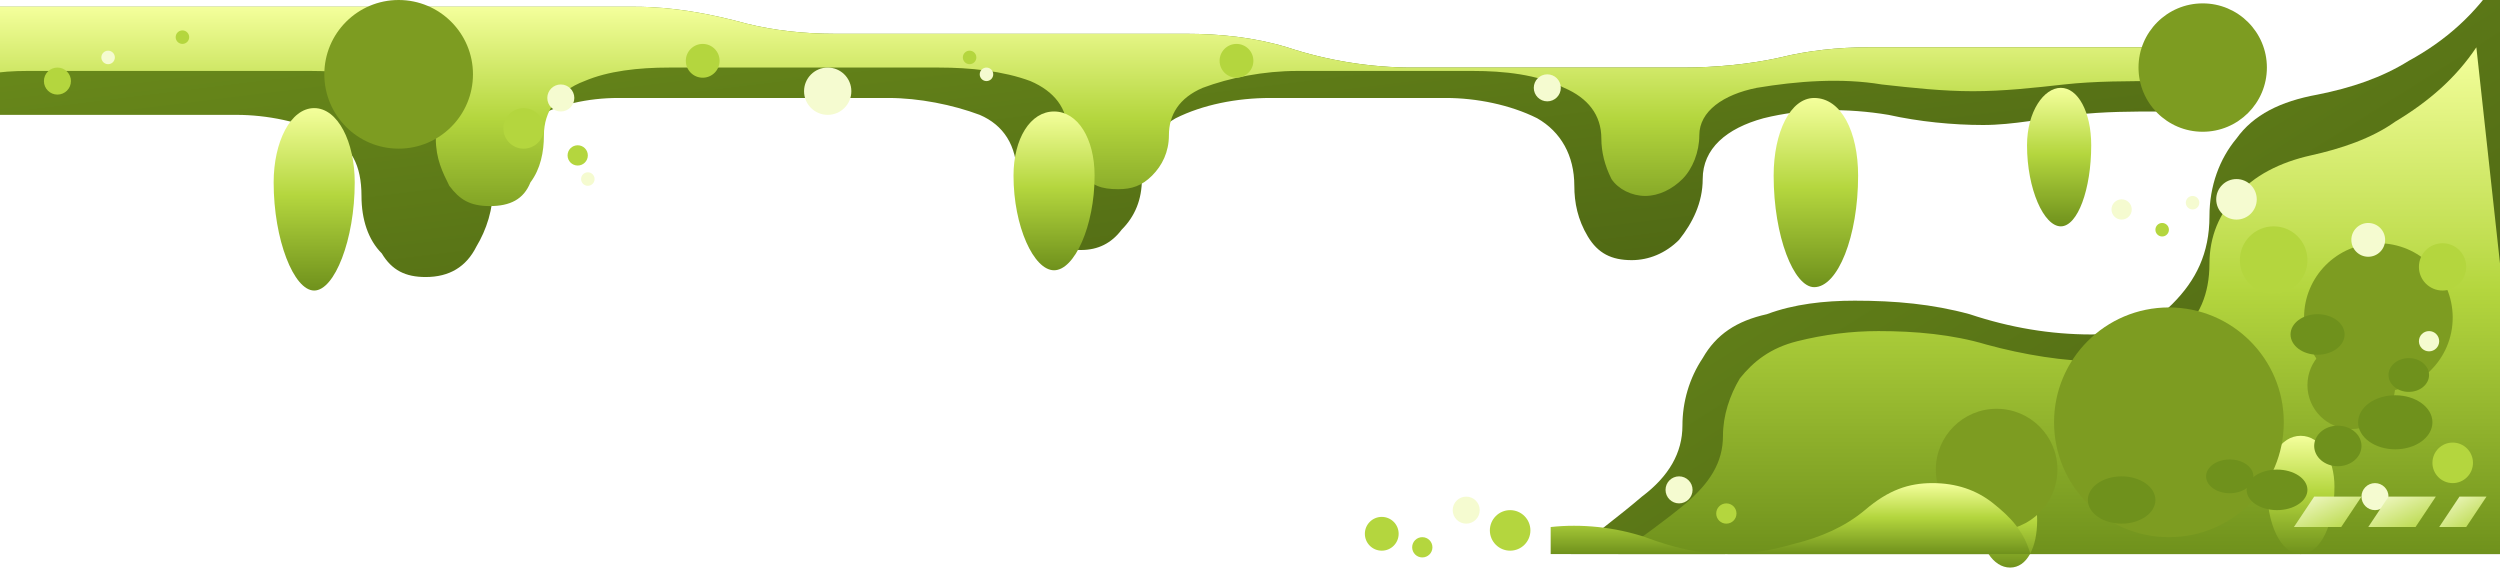
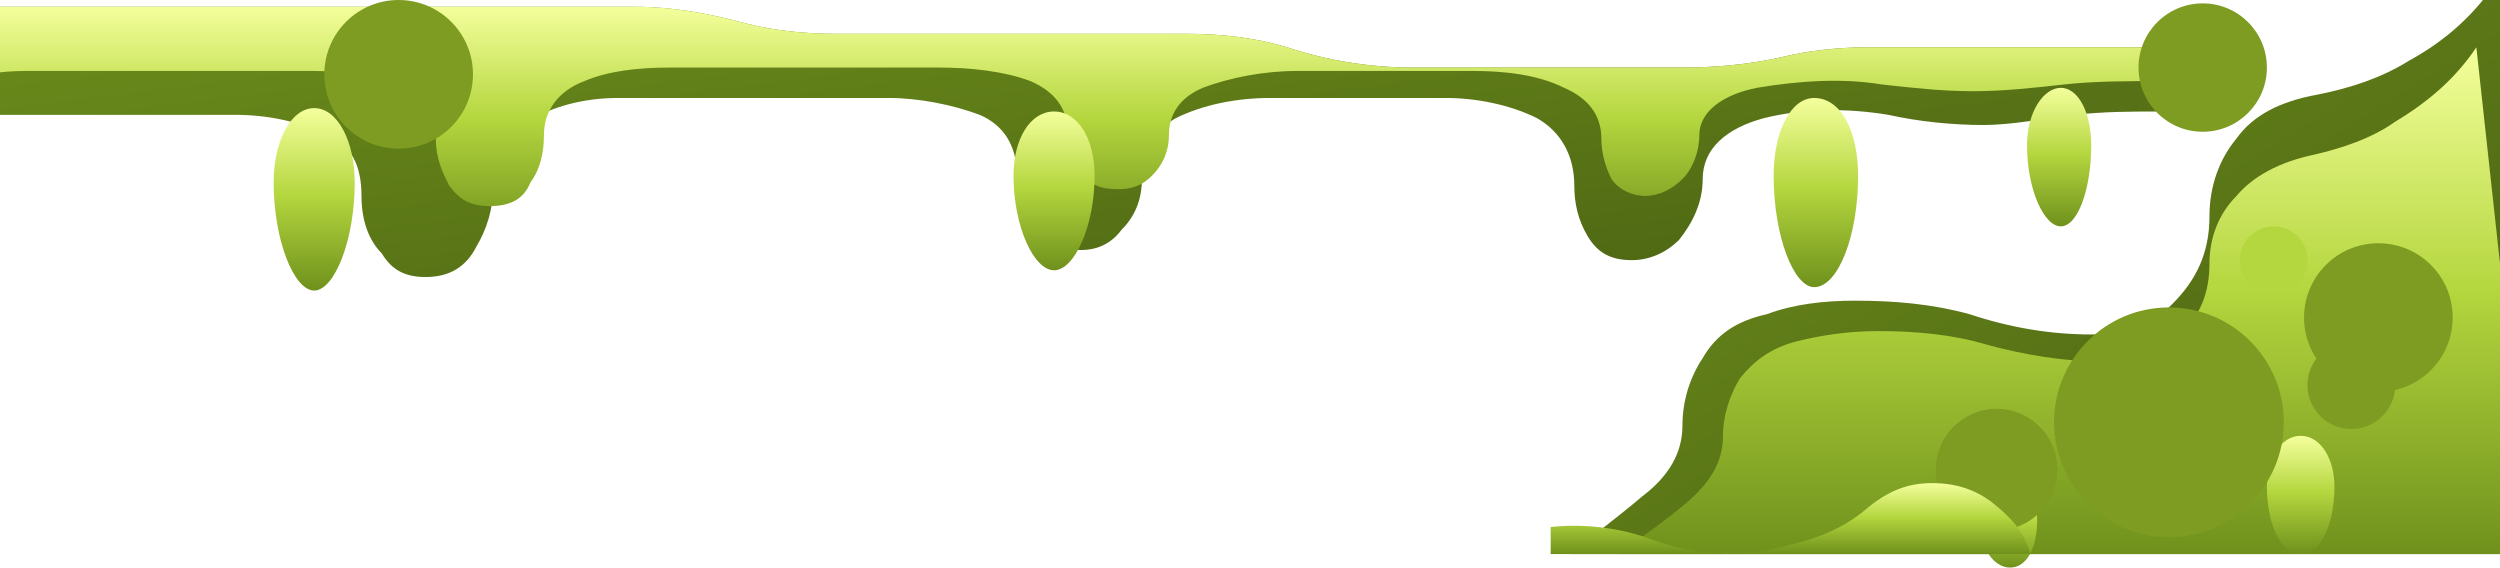
<svg xmlns="http://www.w3.org/2000/svg" width="740" height="168" viewBox="0 0 740 168" fill="none">
  <defs>
    <linearGradient id="acidSlime" x1="0" y1="0" x2="0" y2="1">
      <stop offset="0" stop-color="#F4FF9C" />
      <stop offset="0.48" stop-color="#B4D63E" />
      <stop offset="1" stop-color="#6F911C" />
    </linearGradient>
    <linearGradient id="acidDark" x1="0" y1="0" x2="1" y2="1">
      <stop offset="0" stop-color="#6F911C" />
      <stop offset="1" stop-color="#485F12" />
    </linearGradient>
    <radialGradient id="bubbleGlow" cx="0" cy="0" r="1" gradientUnits="userSpaceOnUse" gradientTransform="translate(0 0) rotate(90) scale(1)">
      <stop offset="0" stop-color="#F5FBD0" />
      <stop offset="0.55" stop-color="#C8E85C" />
      <stop offset="1" stop-color="#7D9C21" />
    </radialGradient>
    <linearGradient id="slimeShine" x1="0" y1="0" x2="1" y2="1">
      <stop offset="0" stop-color="#F5FBD0" />
      <stop offset="1" stop-color="#B4D63E" />
    </linearGradient>
  </defs>
  <path d="M0 2H188c11 0 22 2 33 5 8 2 17 3 26 3h104c10 0 20 1 30 4 12 4 25 6 37 6h80c10 0 20-1 29-3 8-2 17-3 26-3h87v19c-9 0-17 0-26 1-9 1-18 3-27 3-9 0-19-1-28-3-12-2-25-2-37 1-11 3-18 9-18 18 0 7-3 13-7 18-4 4-9 6-14 6-6 0-10-2-13-7-3-5-4-10-4-15 0-9-4-16-11-20-8-4-18-6-27-6h-52c-10 0-20 2-28 6-7 4-10 10-10 18 0 6-2 11-6 15-3 4-7 6-12 6-6 0-10-2-13-6-4-4-6-10-6-16 0-9-4-15-11-18-8-3-18-5-27-5h-80c-9 0-18 2-25 6-8 4-12 10-12 20 0 7-2 13-5 18-3 6-8 9-15 9-6 0-10-2-13-7-4-4-6-10-6-17 0-9-3-15-10-18-8-4-18-6-27-6h-84c-8 0-15 2-21 5-8 4-12 11-12 20 0 9-2 18-6 25-5 9-12 14-22 14-9 0-16-5-20-14-4-7-6-16-6-25 0-9-3-16-11-20-5-3-11-5-18-5H0V2Z" fill="url(#acidDark)" />
  <path d="M0 2H188c11 0 22 2 33 5 8 2 17 3 26 3h104c10 0 20 1 30 4 12 4 25 6 37 6h80c10 0 20-1 29-3 8-2 17-3 26-3h87v10c-10 0-20 0-29 1-9 1-18 2-27 2-9 0-18-1-27-2-12-2-25-1-37 1-10 2-17 7-17 14 0 5-2 10-5 13-3 3-7 5-11 5-4 0-8-2-10-5-2-4-3-8-3-12 0-7-4-12-11-15-8-4-18-5-27-5h-52c-10 0-20 2-28 5-7 3-10 8-10 14 0 5-2 9-5 12-3 3-6 4-10 4-5 0-8-1-11-5-3-3-4-7-4-12 0-7-4-12-11-15-8-3-18-4-27-4h-80c-9 0-18 1-25 4-8 3-12 9-12 16 0 5-1 10-4 14-2 5-6 7-12 7s-9-2-12-6c-2-4-4-8-4-14 0-7-3-12-10-15-8-4-18-5-27-5h-84c-8 0-15 1-21 4-8 4-12 9-12 16 0 7-1 14-5 19-4 7-10 11-18 11-7 0-13-4-17-11-3-5-5-12-5-19 0-7-3-12-11-16-5-3-11-4-18-4H0V2Z" fill="url(#acidSlime)" />
  <path d="M93 32c7 0 12 10 12 22 0 17-6 32-12 32s-12-15-12-32c0-12 5-22 12-22Z" fill="url(#acidSlime)" />
  <path d="M312 33c7 0 12 8 12 19 0 15-6 28-12 28s-12-13-12-28c0-11 5-19 12-19Z" fill="url(#acidSlime)" />
  <path d="M537 29c8 0 13 10 13 23 0 18-6 33-13 33-6 0-12-15-12-33 0-13 5-23 12-23Z" fill="url(#acidSlime)" />
  <path d="M610 26c5 0 9 7 9 17 0 13-4 24-9 24s-10-11-10-24c0-10 5-17 10-17Z" fill="url(#acidSlime)" />
  <circle cx="118" cy="22" r="22" fill="url(#bubbleGlow)" />
-   <circle cx="155" cy="38" r="6" fill="#B4D63E" />
-   <circle cx="166" cy="29" r="4" fill="#F5FBD0" />
-   <circle cx="208" cy="18" r="5" fill="#B4D63E" />
-   <circle cx="245" cy="27" r="7" fill="#F5FBD0" />
-   <circle cx="366" cy="18" r="5" fill="#B4D63E" />
-   <circle cx="458" cy="26" r="4" fill="#F5FBD0" />
  <circle cx="652" cy="20" r="19" fill="url(#bubbleGlow)" />
-   <circle cx="687" cy="35" r="4" fill="#B4D63E" />
-   <circle cx="710" cy="28" r="7" fill="#F5FBD0" />
  <path d="M740 56v108H465c7-6 14-11 21-17 8-6 12-13 12-21 0-7 2-14 6-20 4-7 10-11 19-13 8-3 17-4 26-4 12 0 23 1 34 4 12 4 24 6 36 6 10 0 18-3 24-9 7-7 11-15 11-26 0-9 3-17 8-23 5-7 13-11 24-13 10-2 19-5 27-10 11-6 20-14 27-25Z" fill="url(#acidDark)" />
  <path d="M740 78v86H479c7-5 14-10 20-15 7-6 11-12 11-20 0-6 2-12 5-17 4-5 9-9 17-11 8-2 16-3 24-3 11 0 22 1 32 4 11 3 23 5 34 5 9 0 17-3 23-8 6-5 9-12 9-21 0-8 3-15 8-20 5-6 13-10 22-12 9-2 18-5 25-10 10-6 18-13 24-22Z" fill="url(#acidSlime)" />
  <path d="M681 129c6 0 10 7 10 15 0 11-4 20-10 20s-10-9-10-20c0-8 4-15 10-15Z" fill="url(#acidSlime)" />
  <path d="M595 142c5 0 8 5 8 12 0 8-3 14-8 14s-9-6-9-14c0-7 4-12 9-12Z" fill="url(#acidSlime)" />
  <circle cx="642" cy="125" r="34" fill="url(#bubbleGlow)" />
  <circle cx="696" cy="114" r="13" fill="url(#bubbleGlow)" />
  <circle cx="591" cy="139" r="18" fill="url(#bubbleGlow)" />
  <circle cx="704" cy="94" r="22" fill="url(#bubbleGlow)" />
-   <circle cx="719" cy="101" r="3" fill="#F5FBD0" />
  <circle cx="673" cy="77" r="10" fill="#B4D63E" />
-   <circle cx="701" cy="71" r="5" fill="#F5FBD0" />
-   <circle cx="723" cy="79" r="7" fill="#B4D63E" />
-   <circle cx="662" cy="59" r="6" fill="#F5FBD0" />
-   <circle cx="726" cy="137" r="6" fill="#B4D63E" />
-   <circle cx="703" cy="147" r="4" fill="#F5FBD0" />
-   <ellipse cx="628" cy="148" rx="10" ry="7" fill="#6F911C" />
-   <ellipse cx="660" cy="141" rx="7" ry="5" fill="#6F911C" />
-   <ellipse cx="674" cy="145" rx="9" ry="6" fill="#6F911C" />
-   <ellipse cx="692" cy="132" rx="7" ry="6" fill="#6F911C" />
-   <ellipse cx="709" cy="125" rx="11" ry="8" fill="#6F911C" />
-   <ellipse cx="686" cy="99" rx="8" ry="6" fill="#6F911C" />
-   <ellipse cx="713" cy="111" rx="6" ry="5" fill="#6F911C" />
  <path d="M459 156c9-1 19 0 28 3 8 3 16 5 24 5 7 0 13-1 20-3 8-2 15-5 21-10 7-6 13-8 20-8 7 0 13 2 18 6 5 4 9 8 11 15H459v-8Z" fill="url(#acidSlime)" />
-   <circle cx="447" cy="157" r="6" fill="#B4D63E" />
-   <circle cx="434" cy="151" r="4" fill="#F5FBD0" />
-   <circle cx="421" cy="162" r="3" fill="#B4D63E" />
-   <circle cx="409" cy="158" r="5" fill="#B4D63E" />
-   <circle cx="497" cy="145" r="4" fill="#F5FBD0" />
-   <circle cx="511" cy="152" r="3" fill="#B4D63E" />
-   <path d="M685 147h14l-6 9h-14l6-9Z" fill="url(#slimeShine)" />
-   <path d="M707 147h14l-6 9h-14l6-9Z" fill="url(#slimeShine)" />
-   <path d="M728 147h8l-6 9h-8l6-9Z" fill="url(#slimeShine)" />
-   <circle cx="17" cy="24" r="4" fill="#B4D63E" />
-   <circle cx="32" cy="17" r="2" fill="#F5FBD0" />
-   <circle cx="54" cy="11" r="2" fill="#B4D63E" />
-   <circle cx="171" cy="46" r="3" fill="#B4D63E" />
-   <circle cx="174" cy="53" r="2" fill="#F5FBD0" />
-   <circle cx="287" cy="17" r="2" fill="#B4D63E" />
-   <circle cx="292" cy="22" r="2" fill="#F5FBD0" />
-   <circle cx="628" cy="62" r="3" fill="#F5FBD0" />
-   <circle cx="640" cy="68" r="2" fill="#B4D63E" />
-   <circle cx="649" cy="60" r="2" fill="#F5FBD0" />
</svg>
